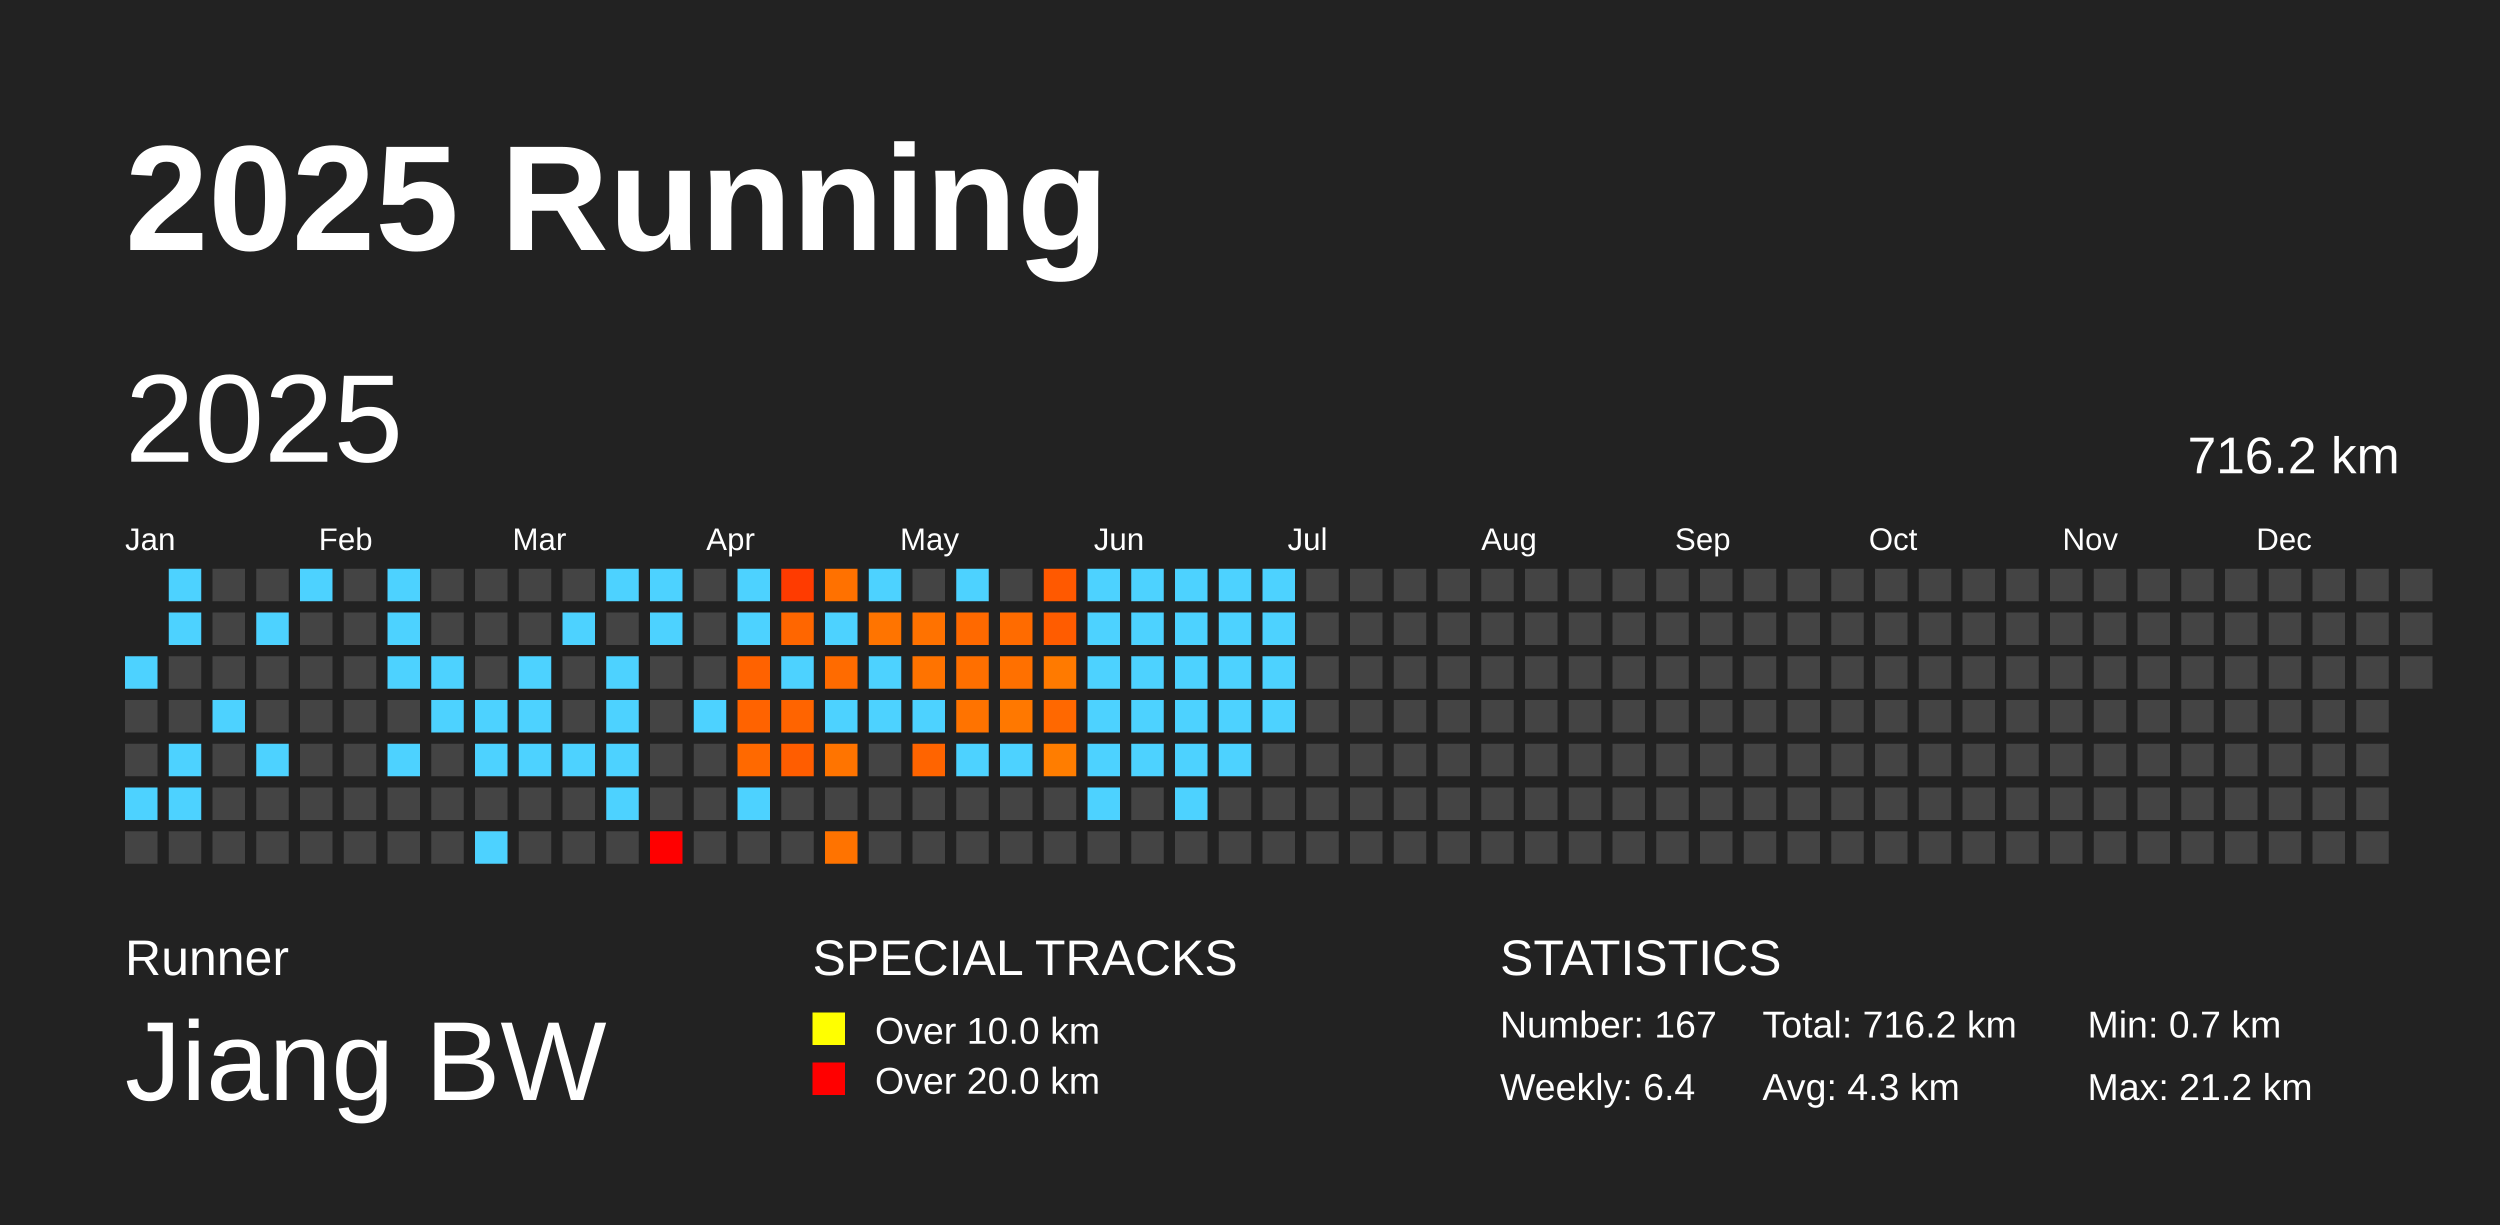
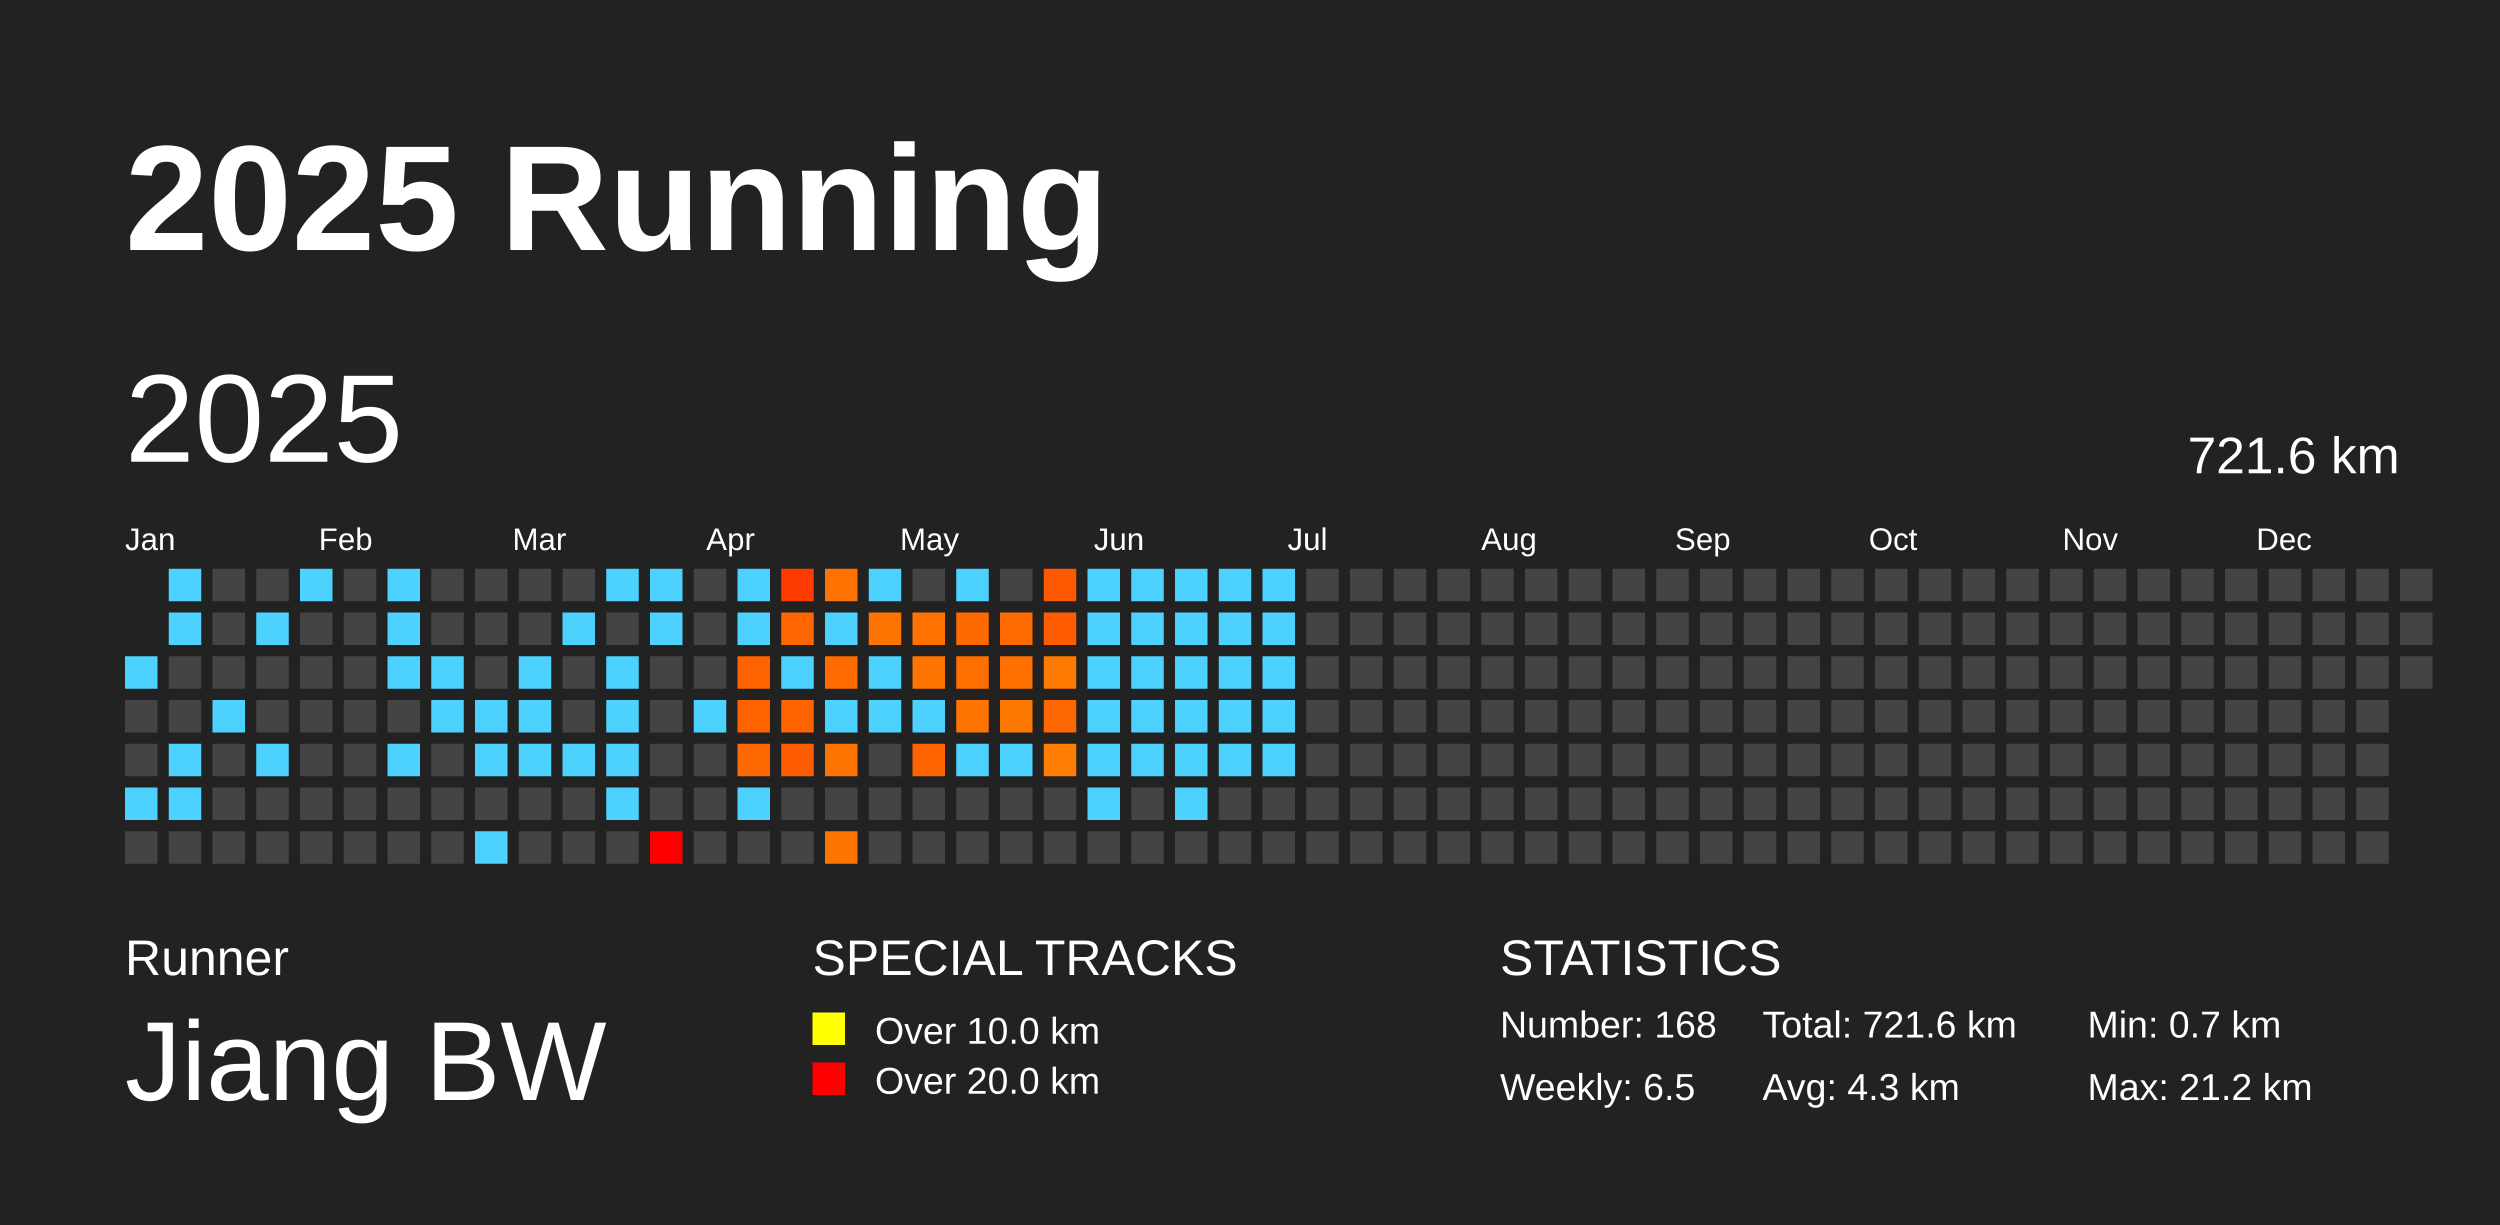
<svg xmlns="http://www.w3.org/2000/svg" baseProfile="full" height="98mm" version="1.1" viewBox="0,0,200,98" width="200mm">
  <defs />
  <rect fill="#222222" height="98" width="200" x="0" y="0" />
  <text fill="#FFFFFF" style="font-size:12px; font-family:Arial; font-weight:bold;" x="10" y="20">2025 Running</text>
  <text fill="#FFFFFF" style="font-size:4px; font-family:Arial" x="10" y="78">Runner</text>
  <text fill="#FFFFFF" style="font-size:9px; font-family:Arial" x="10" y="88">Jiang BW</text>
  <text fill="#FFFFFF" style="font-size:4px; font-family:Arial" x="65" y="78">SPECIAL TRACKS</text>
  <rect fill="yellow" height="2.6" width="2.6" x="65" y="81" />
  <text fill="#FFFFFF" style="font-size:3px; font-family:Arial" x="70" y="83.5">Over 10.0 km</text>
  <rect fill="red" height="2.6" width="2.6" x="65" y="85" />
  <text fill="#FFFFFF" style="font-size:3px; font-family:Arial" x="70" y="87.5">Over 20.0 km</text>
  <text fill="#FFFFFF" style="font-size:4px; font-family:Arial" x="120" y="78">STATISTICS</text>
-   <text fill="#FFFFFF" style="font-size:3px; font-family:Arial" x="120" y="83">Number: 167</text>
-   <text fill="#FFFFFF" style="font-size:3px; font-family:Arial" x="120" y="88">Weekly: 6.4</text>
-   <text fill="#FFFFFF" style="font-size:3px; font-family:Arial" x="141" y="83">Total: 716.2 km</text>
+   <text fill="#FFFFFF" style="font-size:3px; font-family:Arial" x="120" y="83">Number: 168</text>
+   <text fill="#FFFFFF" style="font-size:3px; font-family:Arial" x="120" y="88">Weekly: 6.5</text>
+   <text fill="#FFFFFF" style="font-size:3px; font-family:Arial" x="141" y="83">Total: 721.6 km</text>
  <text fill="#FFFFFF" style="font-size:3px; font-family:Arial" x="141" y="88">Avg: 4.3 km</text>
  <text fill="#FFFFFF" style="font-size:3px; font-family:Arial" x="167" y="83">Min: 0.7 km</text>
  <text fill="#FFFFFF" style="font-size:3px; font-family:Arial" x="167" y="88">Max: 21.2 km</text>
  <text dominant-baseline="hanging" fill="#FFFFFF" style="font-size:10.0px; font-family:Arial;" x="10" y="30">2025</text>
-   <text dominant-baseline="hanging" fill="#FFFFFF" style="font-size:4.125px; font-family:Arial;" x="175" y="35">716.2 km</text>
+   <text dominant-baseline="hanging" fill="#FFFFFF" style="font-size:4.125px; font-family:Arial;" x="175" y="35">721.6 km</text>
  <text fill="#FFFFFF" style="font-size:2.5px; font-family:Arial" x="10.0" y="44">Jan</text>
  <text fill="#FFFFFF" style="font-size:2.5px; font-family:Arial" x="25.5" y="44">Feb</text>
  <text fill="#FFFFFF" style="font-size:2.5px; font-family:Arial" x="41.0" y="44">Mar</text>
  <text fill="#FFFFFF" style="font-size:2.5px; font-family:Arial" x="56.5" y="44">Apr</text>
  <text fill="#FFFFFF" style="font-size:2.5px; font-family:Arial" x="72.0" y="44">May</text>
  <text fill="#FFFFFF" style="font-size:2.5px; font-family:Arial" x="87.5" y="44">Jun</text>
  <text fill="#FFFFFF" style="font-size:2.5px; font-family:Arial" x="103.0" y="44">Jul</text>
  <text fill="#FFFFFF" style="font-size:2.5px; font-family:Arial" x="118.5" y="44">Aug</text>
  <text fill="#FFFFFF" style="font-size:2.5px; font-family:Arial" x="134.0" y="44">Sep</text>
  <text fill="#FFFFFF" style="font-size:2.5px; font-family:Arial" x="149.5" y="44">Oct</text>
  <text fill="#FFFFFF" style="font-size:2.5px; font-family:Arial" x="165.0" y="44">Nov</text>
  <text fill="#FFFFFF" style="font-size:2.5px; font-family:Arial" x="180.5" y="44">Dec</text>
  <rect fill="#4dd2ff" height="2.6" width="2.6" x="10.0" y="52.5" />
  <rect fill="#444444" height="2.6" width="2.6" x="10.0" y="56.0" />
  <rect fill="#444444" height="2.6" width="2.6" x="10.0" y="59.5" />
  <rect fill="#4dd2ff" height="2.6" width="2.6" x="10.0" y="63.0" />
  <rect fill="#444444" height="2.6" width="2.6" x="10.0" y="66.5" />
  <rect fill="#4dd2ff" height="2.6" width="2.6" x="13.5" y="45.5" />
  <rect fill="#4dd2ff" height="2.6" width="2.6" x="13.5" y="49.0" />
  <rect fill="#444444" height="2.6" width="2.6" x="13.5" y="52.5" />
  <rect fill="#444444" height="2.6" width="2.6" x="13.5" y="56.0" />
  <rect fill="#4dd2ff" height="2.6" width="2.6" x="13.5" y="59.5" />
  <rect fill="#4dd2ff" height="2.6" width="2.6" x="13.5" y="63.0" />
  <rect fill="#444444" height="2.6" width="2.6" x="13.5" y="66.5" />
  <rect fill="#444444" height="2.6" width="2.6" x="17.0" y="45.5" />
  <rect fill="#444444" height="2.6" width="2.6" x="17.0" y="49.0" />
  <rect fill="#444444" height="2.6" width="2.6" x="17.0" y="52.5" />
  <rect fill="#4dd2ff" height="2.6" width="2.6" x="17.0" y="56.0" />
  <rect fill="#444444" height="2.6" width="2.6" x="17.0" y="59.5" />
  <rect fill="#444444" height="2.6" width="2.6" x="17.0" y="63.0" />
  <rect fill="#444444" height="2.6" width="2.6" x="17.0" y="66.5" />
  <rect fill="#444444" height="2.6" width="2.6" x="20.5" y="45.5" />
  <rect fill="#4dd2ff" height="2.6" width="2.6" x="20.5" y="49.0" />
  <rect fill="#444444" height="2.6" width="2.6" x="20.5" y="52.5" />
  <rect fill="#444444" height="2.6" width="2.6" x="20.5" y="56.0" />
  <rect fill="#4dd2ff" height="2.6" width="2.6" x="20.5" y="59.5" />
  <rect fill="#444444" height="2.6" width="2.6" x="20.5" y="63.0" />
  <rect fill="#444444" height="2.6" width="2.6" x="20.5" y="66.5" />
  <rect fill="#4dd2ff" height="2.6" width="2.6" x="24.0" y="45.5" />
  <rect fill="#444444" height="2.6" width="2.6" x="24.0" y="49.0" />
  <rect fill="#444444" height="2.6" width="2.6" x="24.0" y="52.5" />
  <rect fill="#444444" height="2.6" width="2.6" x="24.0" y="56.0" />
  <rect fill="#444444" height="2.6" width="2.6" x="24.0" y="59.5" />
  <rect fill="#444444" height="2.6" width="2.6" x="24.0" y="63.0" />
  <rect fill="#444444" height="2.6" width="2.6" x="24.0" y="66.5" />
  <rect fill="#444444" height="2.6" width="2.6" x="27.5" y="45.5" />
  <rect fill="#444444" height="2.6" width="2.6" x="27.5" y="49.0" />
  <rect fill="#444444" height="2.6" width="2.6" x="27.5" y="52.5" />
  <rect fill="#444444" height="2.6" width="2.6" x="27.5" y="56.0" />
  <rect fill="#444444" height="2.6" width="2.6" x="27.5" y="59.5" />
  <rect fill="#444444" height="2.6" width="2.6" x="27.5" y="63.0" />
  <rect fill="#444444" height="2.6" width="2.6" x="27.5" y="66.5" />
  <rect fill="#4dd2ff" height="2.6" width="2.6" x="31.0" y="45.5" />
  <rect fill="#4dd2ff" height="2.6" width="2.6" x="31.0" y="49.0" />
  <rect fill="#4dd2ff" height="2.6" width="2.6" x="31.0" y="52.5" />
  <rect fill="#444444" height="2.6" width="2.6" x="31.0" y="56.0" />
  <rect fill="#4dd2ff" height="2.6" width="2.6" x="31.0" y="59.5" />
  <rect fill="#444444" height="2.6" width="2.6" x="31.0" y="63.0" />
  <rect fill="#444444" height="2.6" width="2.6" x="31.0" y="66.5" />
  <rect fill="#444444" height="2.6" width="2.6" x="34.5" y="45.5" />
  <rect fill="#444444" height="2.6" width="2.6" x="34.5" y="49.0" />
  <rect fill="#4dd2ff" height="2.6" width="2.6" x="34.5" y="52.5" />
  <rect fill="#4dd2ff" height="2.6" width="2.6" x="34.5" y="56.0" />
  <rect fill="#444444" height="2.6" width="2.6" x="34.5" y="59.5" />
  <rect fill="#444444" height="2.6" width="2.6" x="34.5" y="63.0" />
  <rect fill="#444444" height="2.6" width="2.6" x="34.5" y="66.5" />
  <rect fill="#444444" height="2.6" width="2.6" x="38.0" y="45.5" />
  <rect fill="#444444" height="2.6" width="2.6" x="38.0" y="49.0" />
  <rect fill="#444444" height="2.6" width="2.6" x="38.0" y="52.5" />
  <rect fill="#4dd2ff" height="2.6" width="2.6" x="38.0" y="56.0" />
  <rect fill="#4dd2ff" height="2.6" width="2.6" x="38.0" y="59.5" />
  <rect fill="#444444" height="2.6" width="2.6" x="38.0" y="63.0" />
  <rect fill="#4dd2ff" height="2.6" width="2.6" x="38.0" y="66.5" />
  <rect fill="#444444" height="2.6" width="2.6" x="41.5" y="45.5" />
  <rect fill="#444444" height="2.6" width="2.6" x="41.5" y="49.0" />
  <rect fill="#4dd2ff" height="2.6" width="2.6" x="41.5" y="52.5" />
  <rect fill="#4dd2ff" height="2.6" width="2.6" x="41.5" y="56.0" />
  <rect fill="#4dd2ff" height="2.6" width="2.6" x="41.5" y="59.5" />
  <rect fill="#444444" height="2.6" width="2.6" x="41.5" y="63.0" />
  <rect fill="#444444" height="2.6" width="2.6" x="41.5" y="66.5" />
  <rect fill="#444444" height="2.6" width="2.6" x="45.0" y="45.5" />
  <rect fill="#4dd2ff" height="2.6" width="2.6" x="45.0" y="49.0" />
  <rect fill="#444444" height="2.6" width="2.6" x="45.0" y="52.5" />
  <rect fill="#444444" height="2.6" width="2.6" x="45.0" y="56.0" />
  <rect fill="#4dd2ff" height="2.6" width="2.6" x="45.0" y="59.5" />
  <rect fill="#444444" height="2.6" width="2.6" x="45.0" y="63.0" />
  <rect fill="#444444" height="2.6" width="2.6" x="45.0" y="66.5" />
  <rect fill="#4dd2ff" height="2.6" width="2.6" x="48.5" y="45.5" />
  <rect fill="#444444" height="2.6" width="2.6" x="48.5" y="49.0" />
  <rect fill="#4dd2ff" height="2.6" width="2.6" x="48.5" y="52.5" />
  <rect fill="#4dd2ff" height="2.6" width="2.6" x="48.5" y="56.0" />
  <rect fill="#4dd2ff" height="2.6" width="2.6" x="48.5" y="59.5" />
  <rect fill="#4dd2ff" height="2.6" width="2.6" x="48.5" y="63.0" />
  <rect fill="#444444" height="2.6" width="2.6" x="48.5" y="66.5" />
  <rect fill="#4dd2ff" height="2.6" width="2.6" x="52.0" y="45.5" />
  <rect fill="#4dd2ff" height="2.6" width="2.6" x="52.0" y="49.0" />
  <rect fill="#444444" height="2.6" width="2.6" x="52.0" y="52.5" />
  <rect fill="#444444" height="2.6" width="2.6" x="52.0" y="56.0" />
  <rect fill="#444444" height="2.6" width="2.6" x="52.0" y="59.5" />
  <rect fill="#444444" height="2.6" width="2.6" x="52.0" y="63.0" />
  <rect fill="red" height="2.6" width="2.6" x="52.0" y="66.5" />
  <rect fill="#444444" height="2.6" width="2.6" x="55.5" y="45.5" />
  <rect fill="#444444" height="2.6" width="2.6" x="55.5" y="49.0" />
  <rect fill="#444444" height="2.6" width="2.6" x="55.5" y="52.5" />
  <rect fill="#4dd2ff" height="2.6" width="2.6" x="55.5" y="56.0" />
  <rect fill="#444444" height="2.6" width="2.6" x="55.5" y="59.5" />
  <rect fill="#444444" height="2.6" width="2.6" x="55.5" y="63.0" />
  <rect fill="#444444" height="2.6" width="2.6" x="55.5" y="66.5" />
  <rect fill="#4dd2ff" height="2.6" width="2.6" x="59.0" y="45.5" />
  <rect fill="#4dd2ff" height="2.6" width="2.6" x="59.0" y="49.0" />
  <rect fill="#ff6200" height="2.6" width="2.6" x="59.0" y="52.5" />
  <rect fill="#ff6300" height="2.6" width="2.6" x="59.0" y="56.0" />
  <rect fill="#ff6900" height="2.6" width="2.6" x="59.0" y="59.5" />
  <rect fill="#4dd2ff" height="2.6" width="2.6" x="59.0" y="63.0" />
  <rect fill="#444444" height="2.6" width="2.6" x="59.0" y="66.5" />
  <rect fill="#ff3b00" height="2.6" width="2.6" x="62.5" y="45.5" />
  <rect fill="#ff6600" height="2.6" width="2.6" x="62.5" y="49.0" />
  <rect fill="#4dd2ff" height="2.6" width="2.6" x="62.5" y="52.5" />
  <rect fill="#ff6400" height="2.6" width="2.6" x="62.5" y="56.0" />
  <rect fill="#ff5d00" height="2.6" width="2.6" x="62.5" y="59.5" />
  <rect fill="#444444" height="2.6" width="2.6" x="62.5" y="63.0" />
  <rect fill="#444444" height="2.6" width="2.6" x="62.5" y="66.5" />
  <rect fill="#ff7100" height="2.6" width="2.6" x="66.0" y="45.5" />
  <rect fill="#4dd2ff" height="2.6" width="2.6" x="66.0" y="49.0" />
  <rect fill="#ff6b00" height="2.6" width="2.6" x="66.0" y="52.5" />
  <rect fill="#4dd2ff" height="2.6" width="2.6" x="66.0" y="56.0" />
  <rect fill="#ff7400" height="2.6" width="2.6" x="66.0" y="59.5" />
  <rect fill="#444444" height="2.6" width="2.6" x="66.0" y="63.0" />
  <rect fill="#ff7300" height="2.6" width="2.6" x="66.0" y="66.5" />
  <rect fill="#4dd2ff" height="2.6" width="2.6" x="69.5" y="45.5" />
  <rect fill="#ff7400" height="2.6" width="2.6" x="69.5" y="49.0" />
  <rect fill="#4dd2ff" height="2.6" width="2.6" x="69.5" y="52.5" />
  <rect fill="#4dd2ff" height="2.6" width="2.6" x="69.5" y="56.0" />
  <rect fill="#444444" height="2.6" width="2.6" x="69.5" y="59.5" />
  <rect fill="#444444" height="2.6" width="2.6" x="69.5" y="63.0" />
  <rect fill="#444444" height="2.6" width="2.6" x="69.5" y="66.5" />
  <rect fill="#444444" height="2.6" width="2.6" x="73.0" y="45.5" />
  <rect fill="#ff7200" height="2.6" width="2.6" x="73.0" y="49.0" />
  <rect fill="#ff7300" height="2.6" width="2.6" x="73.0" y="52.5" />
  <rect fill="#4dd2ff" height="2.6" width="2.6" x="73.0" y="56.0" />
  <rect fill="#ff6400" height="2.6" width="2.6" x="73.0" y="59.5" />
  <rect fill="#444444" height="2.6" width="2.6" x="73.0" y="63.0" />
  <rect fill="#444444" height="2.6" width="2.6" x="73.0" y="66.5" />
  <rect fill="#4dd2ff" height="2.6" width="2.6" x="76.5" y="45.5" />
  <rect fill="#ff6900" height="2.6" width="2.6" x="76.5" y="49.0" />
  <rect fill="#ff6f00" height="2.6" width="2.6" x="76.5" y="52.5" />
  <rect fill="#ff7300" height="2.6" width="2.6" x="76.5" y="56.0" />
  <rect fill="#4dd2ff" height="2.6" width="2.6" x="76.5" y="59.5" />
  <rect fill="#444444" height="2.6" width="2.6" x="76.5" y="63.0" />
  <rect fill="#444444" height="2.6" width="2.6" x="76.5" y="66.5" />
  <rect fill="#444444" height="2.6" width="2.6" x="80.0" y="45.5" />
  <rect fill="#ff6b00" height="2.6" width="2.6" x="80.0" y="49.0" />
  <rect fill="#ff7000" height="2.6" width="2.6" x="80.0" y="52.5" />
  <rect fill="#ff7800" height="2.6" width="2.6" x="80.0" y="56.0" />
  <rect fill="#4dd2ff" height="2.6" width="2.6" x="80.0" y="59.5" />
  <rect fill="#444444" height="2.6" width="2.6" x="80.0" y="63.0" />
  <rect fill="#444444" height="2.6" width="2.6" x="80.0" y="66.5" />
  <rect fill="#ff5900" height="2.6" width="2.6" x="83.5" y="45.5" />
  <rect fill="#ff5c00" height="2.6" width="2.6" x="83.5" y="49.0" />
  <rect fill="#ff7a00" height="2.6" width="2.6" x="83.5" y="52.5" />
  <rect fill="#ff6800" height="2.6" width="2.6" x="83.5" y="56.0" />
  <rect fill="#ff7d00" height="2.6" width="2.6" x="83.5" y="59.5" />
  <rect fill="#444444" height="2.6" width="2.6" x="83.5" y="63.0" />
  <rect fill="#444444" height="2.6" width="2.6" x="83.5" y="66.5" />
  <rect fill="#4dd2ff" height="2.6" width="2.6" x="87.0" y="45.5" />
  <rect fill="#4dd2ff" height="2.6" width="2.6" x="87.0" y="49.0" />
  <rect fill="#4dd2ff" height="2.6" width="2.6" x="87.0" y="52.5" />
  <rect fill="#4dd2ff" height="2.6" width="2.6" x="87.0" y="56.0" />
  <rect fill="#4dd2ff" height="2.6" width="2.6" x="87.0" y="59.5" />
  <rect fill="#4dd2ff" height="2.6" width="2.6" x="87.0" y="63.0" />
  <rect fill="#444444" height="2.6" width="2.6" x="87.0" y="66.5" />
  <rect fill="#4dd2ff" height="2.6" width="2.6" x="90.5" y="45.5" />
  <rect fill="#4dd2ff" height="2.6" width="2.6" x="90.5" y="49.0" />
  <rect fill="#4dd2ff" height="2.6" width="2.6" x="90.5" y="52.5" />
  <rect fill="#4dd2ff" height="2.6" width="2.6" x="90.5" y="56.0" />
  <rect fill="#4dd2ff" height="2.6" width="2.6" x="90.5" y="59.5" />
  <rect fill="#444444" height="2.6" width="2.6" x="90.5" y="63.0" />
  <rect fill="#444444" height="2.6" width="2.6" x="90.5" y="66.5" />
  <rect fill="#4dd2ff" height="2.6" width="2.6" x="94.0" y="45.5" />
  <rect fill="#4dd2ff" height="2.6" width="2.6" x="94.0" y="49.0" />
  <rect fill="#4dd2ff" height="2.6" width="2.6" x="94.0" y="52.5" />
  <rect fill="#4dd2ff" height="2.6" width="2.6" x="94.0" y="56.0" />
  <rect fill="#4dd2ff" height="2.6" width="2.6" x="94.0" y="59.5" />
  <rect fill="#4dd2ff" height="2.6" width="2.6" x="94.0" y="63.0" />
  <rect fill="#444444" height="2.6" width="2.6" x="94.0" y="66.5" />
  <rect fill="#4dd2ff" height="2.6" width="2.6" x="97.5" y="45.5" />
  <rect fill="#4dd2ff" height="2.6" width="2.6" x="97.5" y="49.0" />
  <rect fill="#4dd2ff" height="2.6" width="2.6" x="97.5" y="52.5" />
  <rect fill="#4dd2ff" height="2.6" width="2.6" x="97.5" y="56.0" />
  <rect fill="#4dd2ff" height="2.6" width="2.6" x="97.5" y="59.5" />
  <rect fill="#444444" height="2.6" width="2.6" x="97.5" y="63.0" />
  <rect fill="#444444" height="2.6" width="2.6" x="97.5" y="66.5" />
  <rect fill="#4dd2ff" height="2.6" width="2.6" x="101.0" y="45.5" />
  <rect fill="#4dd2ff" height="2.6" width="2.6" x="101.0" y="49.0" />
  <rect fill="#4dd2ff" height="2.6" width="2.6" x="101.0" y="52.5" />
  <rect fill="#4dd2ff" height="2.6" width="2.6" x="101.0" y="56.0" />
-   <rect fill="#444444" height="2.6" width="2.6" x="101.0" y="59.5" />
+   <rect fill="#4dd2ff" height="2.6" width="2.6" x="101.0" y="59.5" />
  <rect fill="#444444" height="2.6" width="2.6" x="101.0" y="63.0" />
  <rect fill="#444444" height="2.6" width="2.6" x="101.0" y="66.5" />
  <rect fill="#444444" height="2.6" width="2.6" x="104.5" y="45.5" />
  <rect fill="#444444" height="2.6" width="2.6" x="104.5" y="49.0" />
  <rect fill="#444444" height="2.6" width="2.6" x="104.5" y="52.5" />
  <rect fill="#444444" height="2.6" width="2.6" x="104.5" y="56.0" />
  <rect fill="#444444" height="2.6" width="2.6" x="104.5" y="59.5" />
  <rect fill="#444444" height="2.6" width="2.6" x="104.5" y="63.0" />
  <rect fill="#444444" height="2.6" width="2.6" x="104.5" y="66.5" />
  <rect fill="#444444" height="2.6" width="2.6" x="108.0" y="45.5" />
  <rect fill="#444444" height="2.6" width="2.6" x="108.0" y="49.0" />
  <rect fill="#444444" height="2.6" width="2.6" x="108.0" y="52.5" />
  <rect fill="#444444" height="2.6" width="2.6" x="108.0" y="56.0" />
  <rect fill="#444444" height="2.6" width="2.6" x="108.0" y="59.5" />
  <rect fill="#444444" height="2.6" width="2.6" x="108.0" y="63.0" />
  <rect fill="#444444" height="2.6" width="2.6" x="108.0" y="66.5" />
  <rect fill="#444444" height="2.6" width="2.6" x="111.5" y="45.5" />
  <rect fill="#444444" height="2.6" width="2.6" x="111.5" y="49.0" />
  <rect fill="#444444" height="2.6" width="2.6" x="111.5" y="52.5" />
  <rect fill="#444444" height="2.6" width="2.6" x="111.5" y="56.0" />
  <rect fill="#444444" height="2.6" width="2.6" x="111.5" y="59.5" />
  <rect fill="#444444" height="2.6" width="2.6" x="111.5" y="63.0" />
  <rect fill="#444444" height="2.6" width="2.6" x="111.5" y="66.5" />
  <rect fill="#444444" height="2.6" width="2.6" x="115.0" y="45.5" />
  <rect fill="#444444" height="2.6" width="2.6" x="115.0" y="49.0" />
  <rect fill="#444444" height="2.6" width="2.6" x="115.0" y="52.5" />
  <rect fill="#444444" height="2.6" width="2.6" x="115.0" y="56.0" />
  <rect fill="#444444" height="2.6" width="2.6" x="115.0" y="59.5" />
  <rect fill="#444444" height="2.6" width="2.6" x="115.0" y="63.0" />
  <rect fill="#444444" height="2.6" width="2.6" x="115.0" y="66.5" />
  <rect fill="#444444" height="2.6" width="2.6" x="118.5" y="45.5" />
  <rect fill="#444444" height="2.6" width="2.6" x="118.5" y="49.0" />
  <rect fill="#444444" height="2.6" width="2.6" x="118.5" y="52.5" />
  <rect fill="#444444" height="2.6" width="2.6" x="118.5" y="56.0" />
  <rect fill="#444444" height="2.6" width="2.6" x="118.5" y="59.5" />
  <rect fill="#444444" height="2.6" width="2.6" x="118.5" y="63.0" />
  <rect fill="#444444" height="2.6" width="2.6" x="118.5" y="66.5" />
  <rect fill="#444444" height="2.6" width="2.6" x="122.0" y="45.5" />
  <rect fill="#444444" height="2.6" width="2.6" x="122.0" y="49.0" />
  <rect fill="#444444" height="2.6" width="2.6" x="122.0" y="52.5" />
  <rect fill="#444444" height="2.6" width="2.6" x="122.0" y="56.0" />
  <rect fill="#444444" height="2.6" width="2.6" x="122.0" y="59.5" />
  <rect fill="#444444" height="2.6" width="2.6" x="122.0" y="63.0" />
  <rect fill="#444444" height="2.6" width="2.6" x="122.0" y="66.5" />
  <rect fill="#444444" height="2.6" width="2.6" x="125.5" y="45.5" />
  <rect fill="#444444" height="2.6" width="2.6" x="125.5" y="49.0" />
  <rect fill="#444444" height="2.6" width="2.6" x="125.5" y="52.5" />
  <rect fill="#444444" height="2.6" width="2.6" x="125.5" y="56.0" />
  <rect fill="#444444" height="2.6" width="2.6" x="125.5" y="59.5" />
  <rect fill="#444444" height="2.6" width="2.6" x="125.5" y="63.0" />
  <rect fill="#444444" height="2.6" width="2.6" x="125.5" y="66.5" />
  <rect fill="#444444" height="2.6" width="2.6" x="129.0" y="45.5" />
  <rect fill="#444444" height="2.6" width="2.6" x="129.0" y="49.0" />
  <rect fill="#444444" height="2.6" width="2.6" x="129.0" y="52.5" />
  <rect fill="#444444" height="2.6" width="2.6" x="129.0" y="56.0" />
  <rect fill="#444444" height="2.6" width="2.6" x="129.0" y="59.5" />
  <rect fill="#444444" height="2.6" width="2.6" x="129.0" y="63.0" />
  <rect fill="#444444" height="2.6" width="2.6" x="129.0" y="66.5" />
  <rect fill="#444444" height="2.6" width="2.6" x="132.5" y="45.5" />
  <rect fill="#444444" height="2.6" width="2.6" x="132.5" y="49.0" />
  <rect fill="#444444" height="2.6" width="2.6" x="132.5" y="52.5" />
  <rect fill="#444444" height="2.6" width="2.6" x="132.5" y="56.0" />
  <rect fill="#444444" height="2.6" width="2.6" x="132.5" y="59.5" />
  <rect fill="#444444" height="2.6" width="2.6" x="132.5" y="63.0" />
  <rect fill="#444444" height="2.6" width="2.6" x="132.5" y="66.5" />
  <rect fill="#444444" height="2.6" width="2.6" x="136.0" y="45.5" />
  <rect fill="#444444" height="2.6" width="2.6" x="136.0" y="49.0" />
  <rect fill="#444444" height="2.6" width="2.6" x="136.0" y="52.5" />
  <rect fill="#444444" height="2.6" width="2.6" x="136.0" y="56.0" />
  <rect fill="#444444" height="2.6" width="2.6" x="136.0" y="59.5" />
  <rect fill="#444444" height="2.6" width="2.6" x="136.0" y="63.0" />
  <rect fill="#444444" height="2.6" width="2.6" x="136.0" y="66.5" />
  <rect fill="#444444" height="2.6" width="2.6" x="139.5" y="45.5" />
  <rect fill="#444444" height="2.6" width="2.6" x="139.5" y="49.0" />
  <rect fill="#444444" height="2.6" width="2.6" x="139.5" y="52.5" />
  <rect fill="#444444" height="2.6" width="2.6" x="139.5" y="56.0" />
  <rect fill="#444444" height="2.6" width="2.6" x="139.5" y="59.5" />
  <rect fill="#444444" height="2.6" width="2.6" x="139.5" y="63.0" />
  <rect fill="#444444" height="2.6" width="2.6" x="139.5" y="66.5" />
  <rect fill="#444444" height="2.6" width="2.6" x="143.0" y="45.5" />
  <rect fill="#444444" height="2.6" width="2.6" x="143.0" y="49.0" />
  <rect fill="#444444" height="2.6" width="2.6" x="143.0" y="52.5" />
  <rect fill="#444444" height="2.6" width="2.6" x="143.0" y="56.0" />
  <rect fill="#444444" height="2.6" width="2.6" x="143.0" y="59.5" />
  <rect fill="#444444" height="2.6" width="2.6" x="143.0" y="63.0" />
  <rect fill="#444444" height="2.6" width="2.6" x="143.0" y="66.5" />
  <rect fill="#444444" height="2.6" width="2.6" x="146.5" y="45.5" />
  <rect fill="#444444" height="2.6" width="2.6" x="146.5" y="49.0" />
  <rect fill="#444444" height="2.6" width="2.6" x="146.5" y="52.5" />
  <rect fill="#444444" height="2.6" width="2.6" x="146.5" y="56.0" />
  <rect fill="#444444" height="2.6" width="2.6" x="146.5" y="59.5" />
  <rect fill="#444444" height="2.6" width="2.6" x="146.5" y="63.0" />
  <rect fill="#444444" height="2.6" width="2.6" x="146.5" y="66.5" />
  <rect fill="#444444" height="2.6" width="2.6" x="150.0" y="45.5" />
  <rect fill="#444444" height="2.6" width="2.6" x="150.0" y="49.0" />
  <rect fill="#444444" height="2.6" width="2.6" x="150.0" y="52.5" />
  <rect fill="#444444" height="2.6" width="2.6" x="150.0" y="56.0" />
  <rect fill="#444444" height="2.6" width="2.6" x="150.0" y="59.5" />
  <rect fill="#444444" height="2.6" width="2.6" x="150.0" y="63.0" />
  <rect fill="#444444" height="2.6" width="2.6" x="150.0" y="66.5" />
  <rect fill="#444444" height="2.6" width="2.6" x="153.5" y="45.5" />
  <rect fill="#444444" height="2.6" width="2.6" x="153.5" y="49.0" />
  <rect fill="#444444" height="2.6" width="2.6" x="153.5" y="52.5" />
  <rect fill="#444444" height="2.6" width="2.6" x="153.5" y="56.0" />
  <rect fill="#444444" height="2.6" width="2.6" x="153.5" y="59.5" />
  <rect fill="#444444" height="2.6" width="2.6" x="153.5" y="63.0" />
  <rect fill="#444444" height="2.6" width="2.6" x="153.5" y="66.5" />
  <rect fill="#444444" height="2.6" width="2.6" x="157.0" y="45.5" />
  <rect fill="#444444" height="2.6" width="2.6" x="157.0" y="49.0" />
  <rect fill="#444444" height="2.6" width="2.6" x="157.0" y="52.5" />
  <rect fill="#444444" height="2.6" width="2.6" x="157.0" y="56.0" />
  <rect fill="#444444" height="2.6" width="2.6" x="157.0" y="59.5" />
  <rect fill="#444444" height="2.6" width="2.6" x="157.0" y="63.0" />
  <rect fill="#444444" height="2.6" width="2.6" x="157.0" y="66.5" />
  <rect fill="#444444" height="2.6" width="2.6" x="160.5" y="45.5" />
  <rect fill="#444444" height="2.6" width="2.6" x="160.5" y="49.0" />
  <rect fill="#444444" height="2.6" width="2.6" x="160.5" y="52.5" />
  <rect fill="#444444" height="2.6" width="2.6" x="160.5" y="56.0" />
  <rect fill="#444444" height="2.6" width="2.6" x="160.5" y="59.5" />
  <rect fill="#444444" height="2.6" width="2.6" x="160.5" y="63.0" />
  <rect fill="#444444" height="2.6" width="2.6" x="160.5" y="66.5" />
  <rect fill="#444444" height="2.6" width="2.6" x="164.0" y="45.5" />
  <rect fill="#444444" height="2.6" width="2.6" x="164.0" y="49.0" />
  <rect fill="#444444" height="2.6" width="2.6" x="164.0" y="52.5" />
  <rect fill="#444444" height="2.6" width="2.6" x="164.0" y="56.0" />
  <rect fill="#444444" height="2.6" width="2.6" x="164.0" y="59.5" />
  <rect fill="#444444" height="2.6" width="2.6" x="164.0" y="63.0" />
  <rect fill="#444444" height="2.6" width="2.6" x="164.0" y="66.5" />
  <rect fill="#444444" height="2.6" width="2.6" x="167.5" y="45.5" />
  <rect fill="#444444" height="2.6" width="2.6" x="167.5" y="49.0" />
  <rect fill="#444444" height="2.6" width="2.6" x="167.5" y="52.5" />
  <rect fill="#444444" height="2.6" width="2.6" x="167.5" y="56.0" />
  <rect fill="#444444" height="2.6" width="2.6" x="167.5" y="59.5" />
  <rect fill="#444444" height="2.6" width="2.6" x="167.5" y="63.0" />
  <rect fill="#444444" height="2.6" width="2.6" x="167.5" y="66.5" />
  <rect fill="#444444" height="2.6" width="2.6" x="171.0" y="45.5" />
  <rect fill="#444444" height="2.6" width="2.6" x="171.0" y="49.0" />
  <rect fill="#444444" height="2.6" width="2.6" x="171.0" y="52.5" />
  <rect fill="#444444" height="2.6" width="2.6" x="171.0" y="56.0" />
  <rect fill="#444444" height="2.6" width="2.6" x="171.0" y="59.5" />
  <rect fill="#444444" height="2.6" width="2.6" x="171.0" y="63.0" />
  <rect fill="#444444" height="2.6" width="2.6" x="171.0" y="66.5" />
  <rect fill="#444444" height="2.6" width="2.6" x="174.5" y="45.5" />
  <rect fill="#444444" height="2.6" width="2.6" x="174.5" y="49.0" />
  <rect fill="#444444" height="2.6" width="2.6" x="174.5" y="52.5" />
  <rect fill="#444444" height="2.6" width="2.6" x="174.5" y="56.0" />
  <rect fill="#444444" height="2.6" width="2.6" x="174.5" y="59.5" />
  <rect fill="#444444" height="2.6" width="2.6" x="174.5" y="63.0" />
  <rect fill="#444444" height="2.6" width="2.6" x="174.5" y="66.5" />
  <rect fill="#444444" height="2.6" width="2.6" x="178.0" y="45.5" />
  <rect fill="#444444" height="2.6" width="2.6" x="178.0" y="49.0" />
  <rect fill="#444444" height="2.6" width="2.6" x="178.0" y="52.5" />
  <rect fill="#444444" height="2.6" width="2.6" x="178.0" y="56.0" />
  <rect fill="#444444" height="2.6" width="2.6" x="178.0" y="59.5" />
  <rect fill="#444444" height="2.6" width="2.6" x="178.0" y="63.0" />
  <rect fill="#444444" height="2.6" width="2.6" x="178.0" y="66.5" />
  <rect fill="#444444" height="2.6" width="2.6" x="181.5" y="45.5" />
  <rect fill="#444444" height="2.6" width="2.6" x="181.5" y="49.0" />
  <rect fill="#444444" height="2.6" width="2.6" x="181.5" y="52.5" />
  <rect fill="#444444" height="2.6" width="2.6" x="181.5" y="56.0" />
  <rect fill="#444444" height="2.6" width="2.6" x="181.5" y="59.5" />
  <rect fill="#444444" height="2.6" width="2.6" x="181.5" y="63.0" />
  <rect fill="#444444" height="2.6" width="2.6" x="181.5" y="66.5" />
  <rect fill="#444444" height="2.6" width="2.6" x="185.0" y="45.5" />
  <rect fill="#444444" height="2.6" width="2.6" x="185.0" y="49.0" />
  <rect fill="#444444" height="2.6" width="2.6" x="185.0" y="52.5" />
  <rect fill="#444444" height="2.6" width="2.6" x="185.0" y="56.0" />
  <rect fill="#444444" height="2.6" width="2.6" x="185.0" y="59.5" />
  <rect fill="#444444" height="2.6" width="2.6" x="185.0" y="63.0" />
  <rect fill="#444444" height="2.6" width="2.6" x="185.0" y="66.5" />
  <rect fill="#444444" height="2.6" width="2.6" x="188.5" y="45.5" />
  <rect fill="#444444" height="2.6" width="2.6" x="188.5" y="49.0" />
  <rect fill="#444444" height="2.6" width="2.6" x="188.5" y="52.5" />
  <rect fill="#444444" height="2.6" width="2.6" x="188.5" y="56.0" />
  <rect fill="#444444" height="2.6" width="2.6" x="188.5" y="59.5" />
  <rect fill="#444444" height="2.6" width="2.6" x="188.5" y="63.0" />
  <rect fill="#444444" height="2.6" width="2.6" x="188.5" y="66.5" />
  <rect fill="#444444" height="2.6" width="2.6" x="192.0" y="45.5" />
  <rect fill="#444444" height="2.6" width="2.6" x="192.0" y="49.0" />
  <rect fill="#444444" height="2.6" width="2.6" x="192.0" y="52.5" />
</svg>
